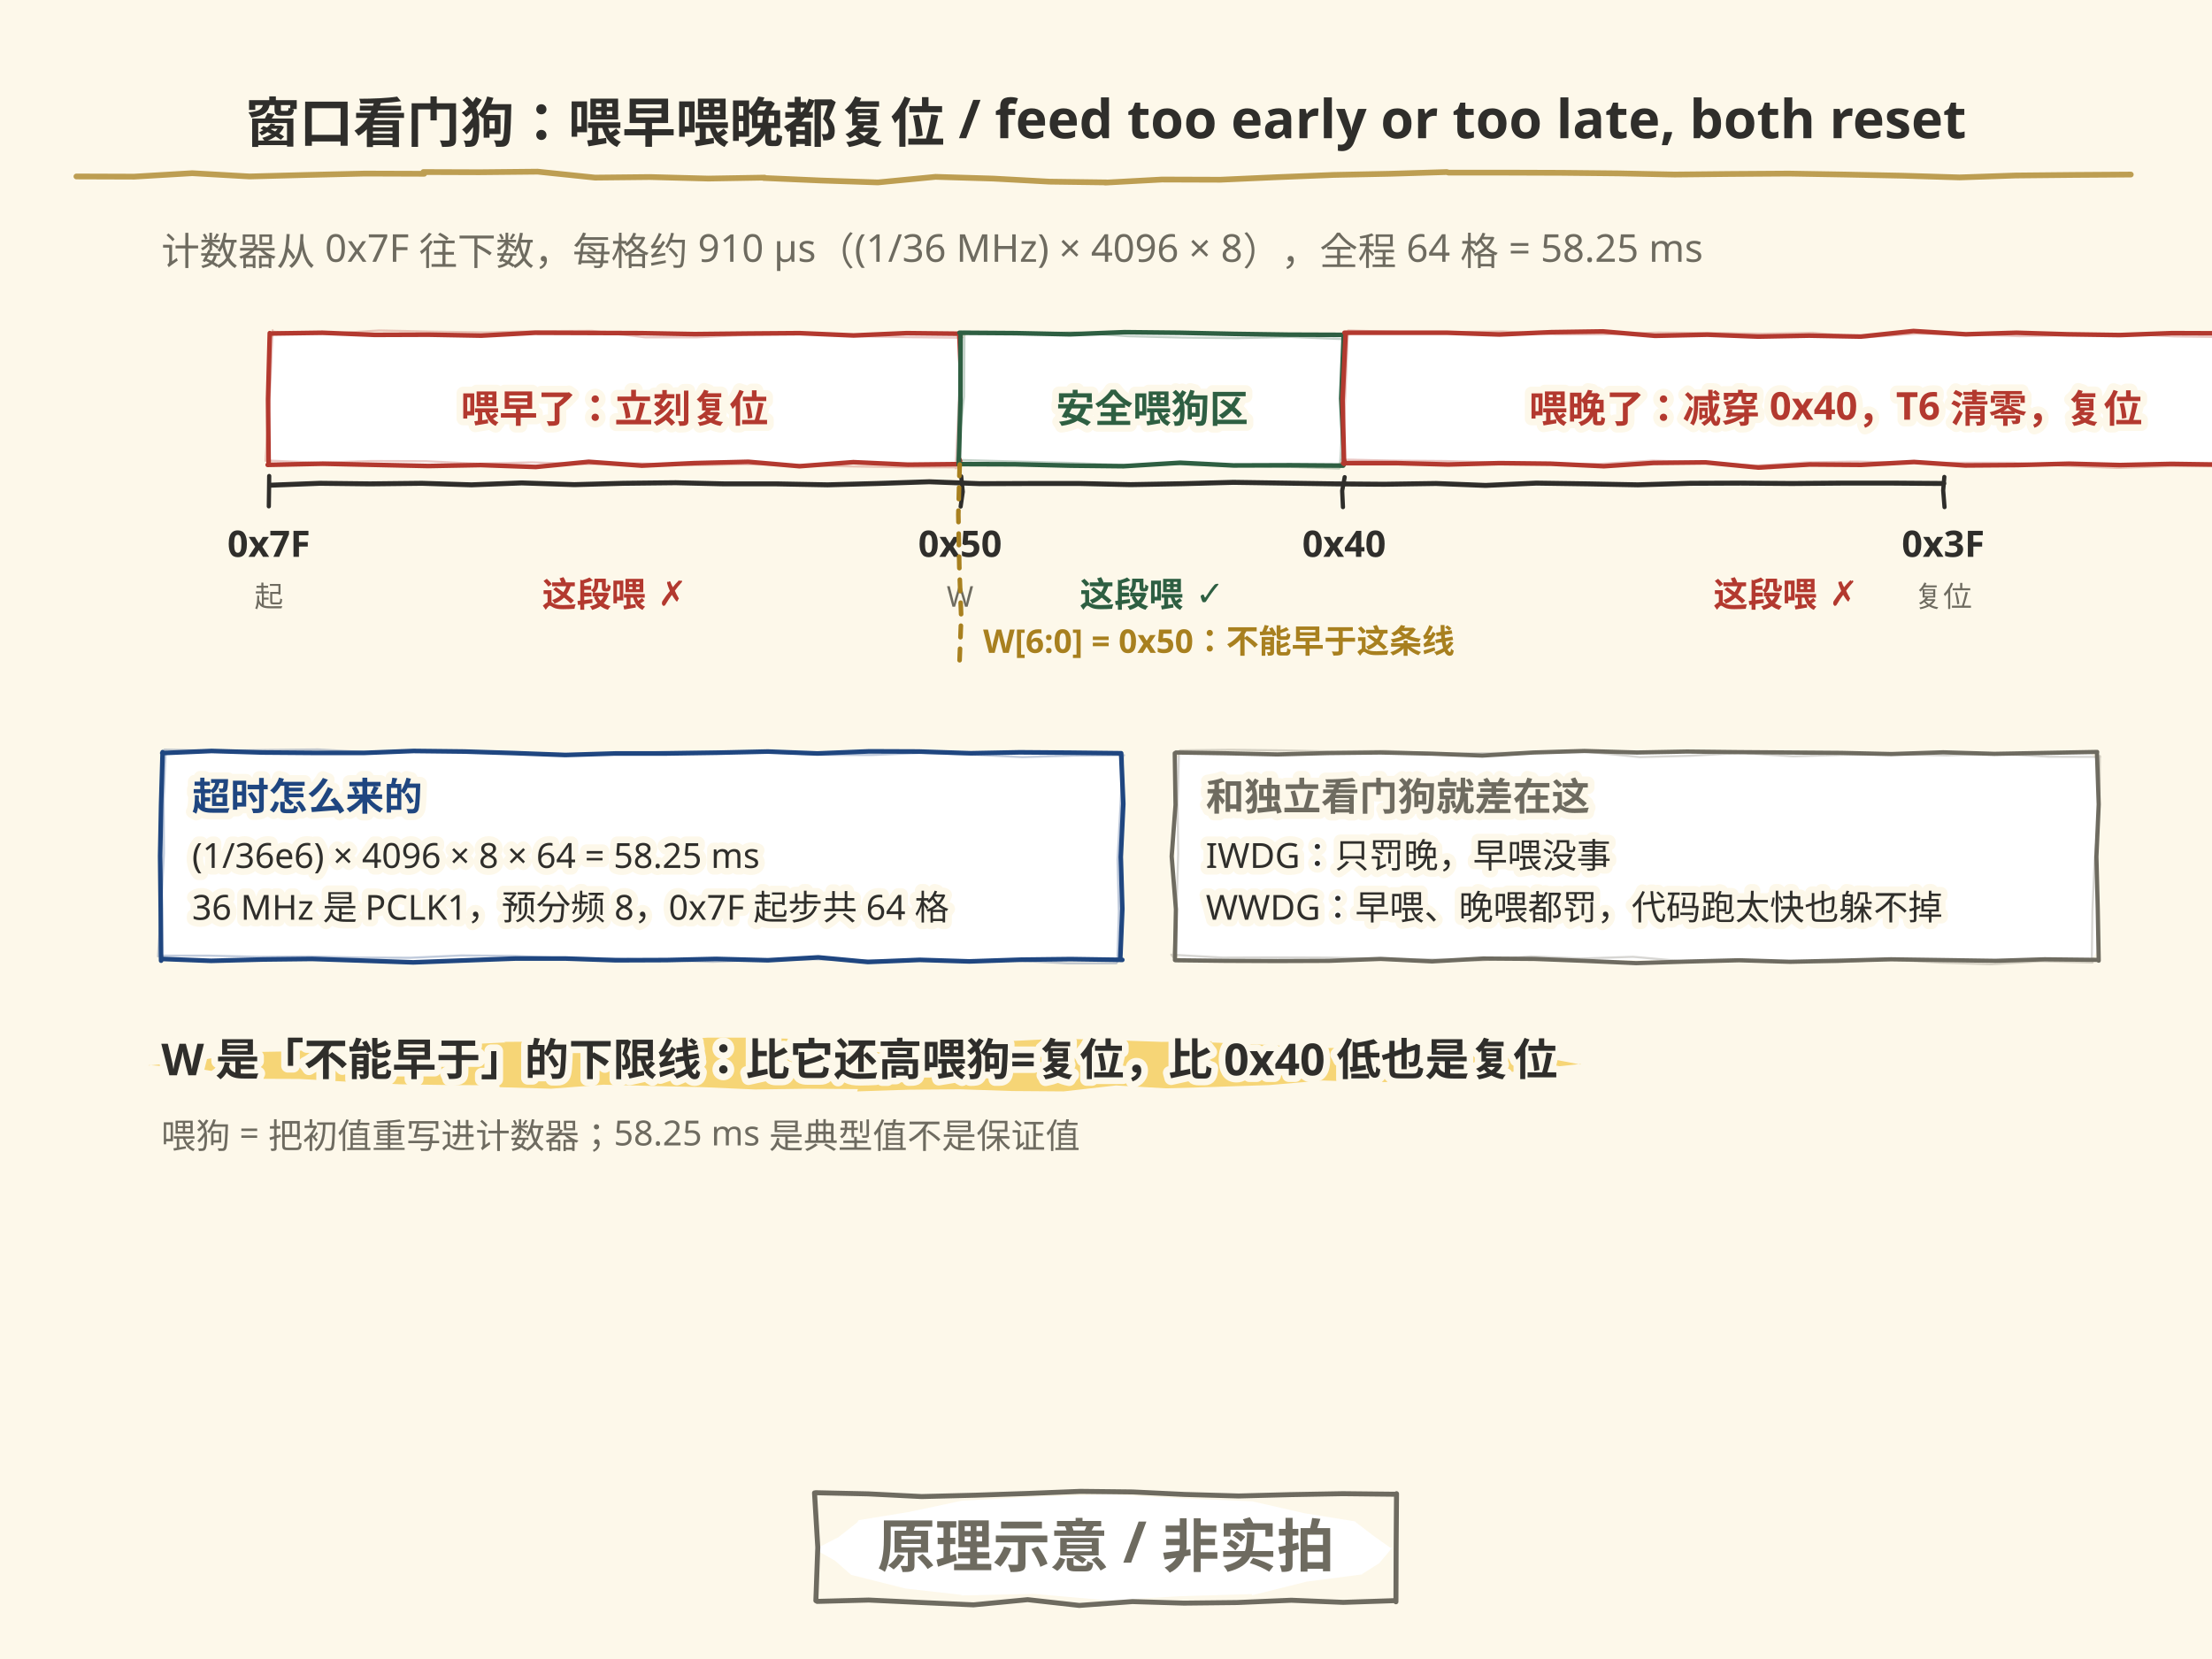
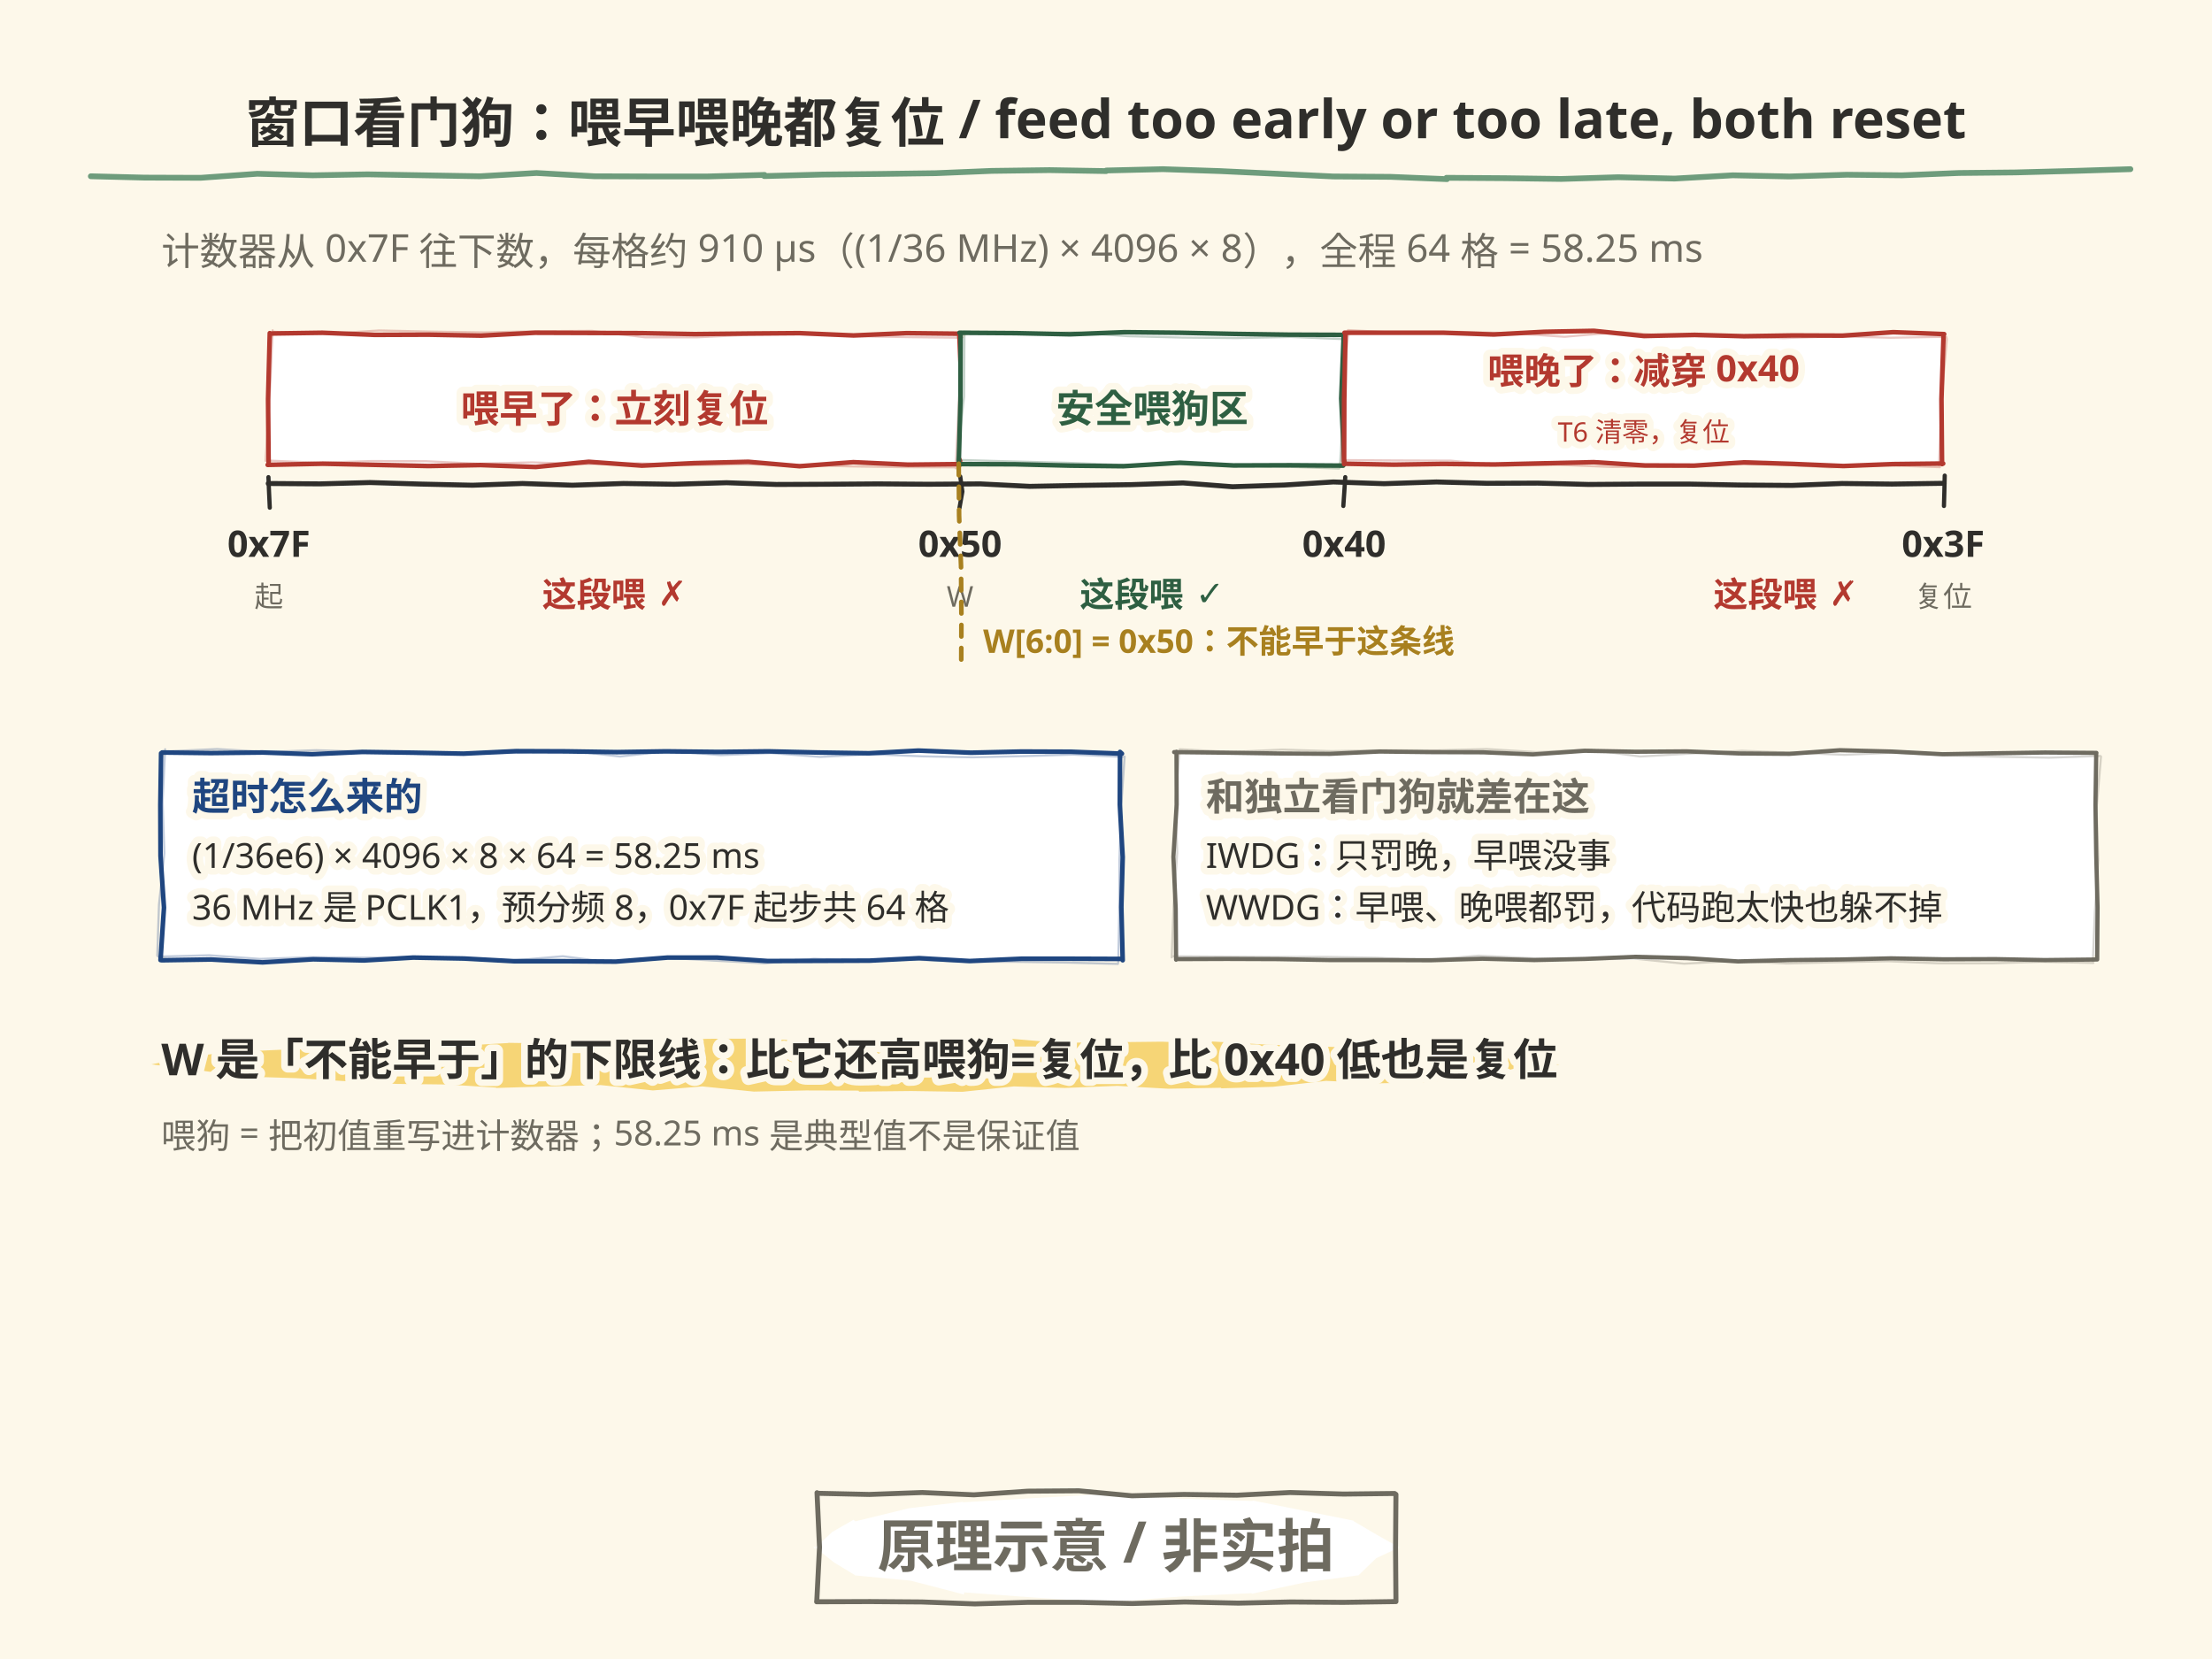
<svg xmlns="http://www.w3.org/2000/svg" width="1152" height="864" viewBox="0 0 1152 864">
  <style>text{dominant-baseline:alphabetic} .t-halo{paint-order:stroke;stroke:#FDF8EA;stroke-width:7px; stroke-linejoin:round}</style>
  <rect width="1152" height="864" fill="#FDF8EA" />
  <text x="84" y="138" font-family="'Segoe Print','Comic Sans MS','Microsoft YaHei','PingFang SC',sans-serif" font-size="20" fill="#6E6B60" class="t-halo">计数器从 0x7F 往下数，每格约 910 µs（(1/36 MHz) × 4096 × 8），全程 64 格 = 58.25 ms</text>
  <rect x="140" y="174" width="360" height="68" rx="6" fill="#FFFFFF" />
  <path d="M140.5 173.7 L167.9 173.3 L195.1 174.4 L223.0 174.3 L250.6 174.8 L278.6 173.3 L306.7 173.4 L333.8 173.5 L361.8 174.0 L389.8 173.7 L416.4 173.5 L444.5 174.7 L472.1 173.5 L499.6 173.8 L499.6 173.9 L501.0 208.1 L499.9 242.1 L500.0 241.7 L472.9 242.0 L444.4 240.7 L416.4 242.8 L389.7 240.5 L361.4 241.2 L334.3 242.5 L306.6 240.5 L279.0 243.2 L250.3 242.2 L223.2 242.7 L195.4 242.1 L168.1 241.5 L139.4 242.1 L139.9 241.5 L139.6 207.9 L140.5 173.5" fill="none" stroke="#B3392F" stroke-width="2.4" stroke-linecap="round" stroke-linejoin="round" opacity="1.0" />
  <path d="M142.7 172.8 L169.7 173.9 L197.5 172.1 L224.5 172.7 L252.3 173.1 L279.8 172.5 L308.3 172.3 L336.1 175.7 L362.8 175.7 L391.3 174.3 L418.7 173.9 L445.9 175.1 L473.9 175.6 L500.9 175.9 L501.7 176.3 L499.3 210.0 L497.7 243.9 L498.4 243.4 L470.0 243.3 L442.7 242.9 L414.8 242.1 L387.3 241.8 L360.3 242.3 L332.5 241.3 L305.0 241.7 L277.0 240.8 L248.9 241.5 L221.8 240.2 L193.5 240.1 L166.4 241.0 L138.5 239.8 L138.3 240.0 L140.5 206.3 L142.0 172.0" fill="none" stroke="#B3392F" stroke-width="1.1" stroke-linecap="round" stroke-linejoin="round" opacity="0.28" />
  <text x="320" y="220" font-family="'Segoe Print','Comic Sans MS','Microsoft YaHei','PingFang SC',sans-serif" font-size="20" font-weight="bold" text-anchor="middle" fill="#B3392F" class="t-halo">喂早了：立刻复位</text>
  <rect x="500" y="174" width="200" height="68" rx="6" fill="#FFFFFF" />
  <path d="M499.7 173.3 L529.0 173.5 L557.3 174.1 L585.7 173.0 L614.5 173.3 L642.9 173.9 L671.1 174.3 L700.0 174.4 L699.8 174.3 L698.5 207.5 L700.1 241.5 L699.5 242.5 L672.0 242.3 L642.4 242.4 L614.6 241.0 L585.1 242.8 L557.5 242.5 L528.6 241.8 L499.8 241.7 L499.3 241.9 L500.2 208.5 L500.3 174.3" fill="none" stroke="#2E5F42" stroke-width="2.4" stroke-linecap="round" stroke-linejoin="round" opacity="1.0" />
  <path d="M501.8 172.7 L530.2 173.8 L559.6 173.1 L587.3 175.1 L615.5 175.8 L644.0 176.1 L672.4 175.5 L701.5 176.7 L701.4 175.7 L699.8 209.2 L697.8 243.3 L697.4 244.0 L670.1 243.1 L640.8 242.5 L612.5 241.8 L584.3 242.1 L555.5 241.0 L527.0 240.3 L498.4 239.5 L498.4 239.7 L502.1 206.5 L502.3 172.7" fill="none" stroke="#2E5F42" stroke-width="1.1" stroke-linecap="round" stroke-linejoin="round" opacity="0.28" />
  <text x="600" y="220" font-family="'Segoe Print','Comic Sans MS','Microsoft YaHei','PingFang SC',sans-serif" font-size="20" font-weight="bold" text-anchor="middle" fill="#2E5F42" class="t-halo">安全喂狗区</text>
-   <rect x="700" y="174" width="512" height="68" rx="6" fill="#FFFFFF" />
-   <path d="M700.2 173.3 L726.7 173.3 L753.9 173.3 L780.8 174.2 L807.9 173.0 L834.8 172.6 L861.9 174.9 L889.2 174.3 L915.7 175.3 L942.2 174.8 L969.1 175.3 L996.5 172.4 L1023.8 174.1 L1050.2 173.3 L1076.8 174.1 L1104.0 174.5 L1131.2 173.5 L1158.0 173.6 L1185.1 174.5 L1211.5 173.5 L1211.7 173.8 L1213.4 207.6 L1212.8 241.8 L1212.0 241.4 L1184.7 241.4 L1158.3 242.0 L1130.8 241.6 L1104.1 242.2 L1077.5 241.5 L1050.6 242.2 L1023.5 242.4 L996.8 240.6 L969.2 242.1 L942.5 241.9 L915.7 243.5 L888.2 240.8 L861.1 241.1 L835.3 242.8 L807.6 241.5 L780.9 241.2 L754.3 241.9 L727.5 241.2 L699.5 241.2 L700.0 241.6 L699.2 208.6 L700.8 173.5" fill="none" stroke="#B3392F" stroke-width="2.4" stroke-linecap="round" stroke-linejoin="round" opacity="1.0" />
-   <path d="M702.1 172.1 L729.4 172.9 L755.6 173.0 L782.6 172.6 L810.2 174.2 L836.9 174.1 L863.9 173.2 L890.0 173.4 L917.8 173.8 L944.1 173.3 L971.6 175.7 L997.8 173.8 L1025.1 174.1 L1052.0 175.1 L1078.4 174.6 L1106.3 173.8 L1132.4 175.2 L1159.9 175.6 L1186.4 175.1 L1213.3 176.1 L1213.6 176.4 L1211.8 209.6 L1209.3 243.7 L1209.8 243.7 L1182.9 243.0 L1156.7 242.8 L1129.2 242.8 L1102.2 243.7 L1075.5 242.6 L1048.9 241.0 L1022.2 241.0 L994.6 241.1 L967.2 240.4 L940.7 240.8 L914.3 242.5 L886.8 240.6 L860.5 239.9 L832.7 241.6 L805.7 241.8 L779.7 240.9 L752.6 240.1 L725.7 239.9 L698.8 239.3 L699.1 240.2 L700.6 206.3 L702.0 172.7" fill="none" stroke="#B3392F" stroke-width="1.1" stroke-linecap="round" stroke-linejoin="round" opacity="0.28" />
-   <text x="956" y="220" font-family="'Segoe Print','Comic Sans MS','Microsoft YaHei','PingFang SC',sans-serif" font-size="20" font-weight="bold" text-anchor="middle" fill="#B3392F" class="t-halo">喂晚了：减穿 0x40，T6 清零，复位</text>
-   <path d="M140.6 252.7 L166.6 251.7 L192.7 252.0 L219.7 251.7 L245.5 252.5 L271.7 251.5 L299.1 252.4 L324.7 251.7 L351.9 251.4 L377.2 252.0 L404.6 252.0 L431.0 252.5 L456.9 251.8 L484.0 250.9 L510.2 251.9 L536.9 251.8 L562.2 251.8 L588.8 252.4 L616.2 251.9 L642.3 251.2 L669.0 251.6 L695.3 252.0 L720.8 252.2 L747.9 251.8 L773.7 252.8 L800.1 251.6 L827.0 252.0 L853.0 252.5 L880.3 251.7 L906.6 251.6 L933.2 251.8 L958.8 251.6 L986.1 251.6 L1012.3 251.8" fill="none" stroke="#2F2E2B" stroke-width="2.6" stroke-linecap="round" stroke-linejoin="round" opacity="1.0" />
-   <path d="M140.2 247.9 L140.1 256.3 L140.0 263.7" fill="none" stroke="#2F2E2B" stroke-width="2.2" stroke-linecap="round" stroke-linejoin="round" opacity="1.0" />
+   <rect x="700" y="174" width="312" height="68" rx="6" fill="#FFFFFF" />
+   <path d="M700.2 173.3 L725.7 173.3 L752.0 173.3 L777.9 174.2 L804.2 172.8 L830.1 172.3 L856.2 175.0 L882.6 174.4 L908.2 175.1 L933.7 174.7 L959.6 174.8 L986.0 173.0 L1012.5 174.0 L1012.2 174.2 L1011.1 207.8 L1011.4 241.7 L1012.0 241.4 L985.9 241.7 L960.0 242.7 L933.5 241.6 L908.1 240.8 L882.4 242.5 L856.6 242.4 L830.0 240.7 L803.7 241.3 L778.2 241.9 L751.6 241.6 L725.9 242.0 L700.2 241.5 L700.0 241.7 L700.1 208.4 L700.7 173.6" fill="none" stroke="#B3392F" stroke-width="2.4" stroke-linecap="round" stroke-linejoin="round" opacity="1.0" />
+   <path d="M702.0 171.9 L730.5 173.4 L758.9 172.8 L786.7 173.5 L814.8 175.4 L844.2 172.9 L871.8 175.2 L900.3 175.3 L929.0 176.1 L957.4 175.2 L984.6 175.9 L1013.6 175.4 L1013.9 176.6 L1011.1 209.2 L1009.8 242.9 L1010.3 243.3 L981.3 242.3 L953.0 243.4 L925.4 241.9 L896.9 241.8 L868.7 243.1 L839.6 243.2 L812.2 242.1 L783.3 242.5 L755.6 239.9 L726.6 239.8 L698.6 239.6 L698.7 240.1 L698.9 206.4 L702.3 172.0" fill="none" stroke="#B3392F" stroke-width="1.1" stroke-linecap="round" stroke-linejoin="round" opacity="0.28" />
+   <text x="856" y="200" font-family="'Segoe Print','Comic Sans MS','Microsoft YaHei','PingFang SC',sans-serif" font-size="19" font-weight="bold" text-anchor="middle" fill="#B3392F" class="t-halo">喂晚了：减穿 0x40</text>
+   <text x="856" y="230" font-family="'Segoe Print','Comic Sans MS','Microsoft YaHei','PingFang SC',sans-serif" font-size="14" text-anchor="middle" fill="#B3392F" class="t-halo">T6 清零，复位</text>
+   <path d="M139.7 251.8 L166.7 252.0 L192.7 251.3 L219.1 252.1 L246.1 252.7 L272.1 251.8 L298.1 252.7 L324.7 251.8 L351.2 252.2 L378.4 251.4 L404.2 252.3 L430.5 252.2 L457.1 252.0 L483.9 252.2 L510.5 252.0 L536.3 253.3 L562.2 252.8 L589.1 252.4 L616.1 251.5 L641.9 253.5 L668.9 252.6 L694.4 251.0 L720.8 251.9 L748.1 251.0 L774.4 251.7 L800.8 251.6 L827.3 252.3 L854.0 252.1 L879.8 252.1 L905.7 252.6 L933.3 252.8 L959.3 251.8 L985.4 252.1 L1012.5 251.7" fill="none" stroke="#2F2E2B" stroke-width="2.6" stroke-linecap="round" stroke-linejoin="round" opacity="1.0" />
+   <path d="M139.8 248.5 L140.1 255.9 L140.5 264.4" fill="none" stroke="#2F2E2B" stroke-width="2.2" stroke-linecap="round" stroke-linejoin="round" opacity="1.0" />
  <text x="140" y="290" font-family="'Segoe Print','Comic Sans MS','Microsoft YaHei','PingFang SC',sans-serif" font-size="19" font-weight="bold" text-anchor="middle" fill="#2F2E2B" class="t-halo">0x7F</text>
  <text x="140" y="316" font-family="'Segoe Print','Comic Sans MS','Microsoft YaHei','PingFang SC',sans-serif" font-size="15" text-anchor="middle" fill="#6E6B60" class="t-halo">起</text>
-   <path d="M500.6 248.1 L501.4 256.1 L500.3 263.8" fill="none" stroke="#2F2E2B" stroke-width="2.2" stroke-linecap="round" stroke-linejoin="round" opacity="1.0" />
+   <path d="M500.1 248.2 L501.2 256.0 L499.7 264.5" fill="none" stroke="#2F2E2B" stroke-width="2.2" stroke-linecap="round" stroke-linejoin="round" opacity="1.0" />
  <text x="500" y="290" font-family="'Segoe Print','Comic Sans MS','Microsoft YaHei','PingFang SC',sans-serif" font-size="19" font-weight="bold" text-anchor="middle" fill="#2F2E2B" class="t-halo">0x50</text>
  <text x="500" y="316" font-family="'Segoe Print','Comic Sans MS','Microsoft YaHei','PingFang SC',sans-serif" font-size="15" text-anchor="middle" fill="#6E6B60" class="t-halo">W</text>
-   <path d="M700.3 248.5 L699.0 255.6 L699.4 264.1" fill="none" stroke="#2F2E2B" stroke-width="2.2" stroke-linecap="round" stroke-linejoin="round" opacity="1.0" />
+   <path d="M700.6 248.5 L700.1 256.3 L699.6 263.5" fill="none" stroke="#2F2E2B" stroke-width="2.2" stroke-linecap="round" stroke-linejoin="round" opacity="1.0" />
  <text x="700" y="290" font-family="'Segoe Print','Comic Sans MS','Microsoft YaHei','PingFang SC',sans-serif" font-size="19" font-weight="bold" text-anchor="middle" fill="#2F2E2B" class="t-halo">0x40</text>
-   <path d="M1012.6 248.4 L1012.0 255.4 L1012.7 264.1" fill="none" stroke="#2F2E2B" stroke-width="2.2" stroke-linecap="round" stroke-linejoin="round" opacity="1.0" />
+   <path d="M1012.8 247.7 L1012.6 256.4 L1012.4 263.5" fill="none" stroke="#2F2E2B" stroke-width="2.2" stroke-linecap="round" stroke-linejoin="round" opacity="1.0" />
  <text x="1012" y="290" font-family="'Segoe Print','Comic Sans MS','Microsoft YaHei','PingFang SC',sans-serif" font-size="19" font-weight="bold" text-anchor="middle" fill="#2F2E2B" class="t-halo">0x3F</text>
  <text x="1012" y="316" font-family="'Segoe Print','Comic Sans MS','Microsoft YaHei','PingFang SC',sans-serif" font-size="15" text-anchor="middle" fill="#6E6B60" class="t-halo">复位</text>
-   <path d="M499.8 241.9 L499.1 268.0 L499.6 295.0 L500.6 321.4 L499.6 347.7" fill="none" stroke="#A8801F" stroke-width="2.4" stroke-linecap="round" stroke-linejoin="round" opacity="1.0" stroke-dasharray="6 6" />
+   <path d="M499.3 241.5 L499.5 268.7 L500.5 294.9 L500.7 321.4 L500.6 347.7" fill="none" stroke="#A8801F" stroke-width="2.4" stroke-linecap="round" stroke-linejoin="round" opacity="1.0" stroke-dasharray="6 6" />
  <text x="512" y="340" font-family="'Segoe Print','Comic Sans MS','Microsoft YaHei','PingFang SC',sans-serif" font-size="17" font-weight="bold" fill="#A8801F" class="t-halo">W[6:0] = 0x50：不能早于这条线</text>
  <text x="320" y="316" font-family="'Segoe Print','Comic Sans MS','Microsoft YaHei','PingFang SC',sans-serif" font-size="18" font-weight="bold" text-anchor="middle" fill="#B3392F" class="t-halo">这段喂 ✗</text>
  <text x="600" y="316" font-family="'Segoe Print','Comic Sans MS','Microsoft YaHei','PingFang SC',sans-serif" font-size="18" font-weight="bold" text-anchor="middle" fill="#2E5F42" class="t-halo">这段喂 ✓</text>
  <text x="930" y="316" font-family="'Segoe Print','Comic Sans MS','Microsoft YaHei','PingFang SC',sans-serif" font-size="18" font-weight="bold" text-anchor="middle" fill="#B3392F" class="t-halo">这段喂 ✗</text>
  <rect x="84" y="392" width="500" height="108" rx="6" fill="#FFFFFF" />
-   <path d="M84.5 392.2 L110.2 391.1 L136.8 391.9 L162.7 392.1 L189.8 392.1 L215.4 391.1 L241.9 391.4 L267.6 392.2 L294.4 393.2 L320.4 392.4 L347.4 392.4 L373.6 392.0 L399.9 391.4 L425.7 392.4 L452.7 391.3 L478.6 391.4 L505.6 392.3 L531.1 391.8 L557.5 392.0 L583.9 392.3 L583.9 392.5 L585.0 418.6 L583.7 446.3 L584.5 473.3 L583.4 499.9 L584.5 499.9 L557.6 499.5 L531.6 499.8 L504.8 500.7 L479.0 499.9 L452.0 501.0 L426.2 498.6 L399.9 500.1 L372.9 499.4 L347.2 500.0 L320.7 500.1 L294.5 499.2 L268.5 499.2 L241.5 500.2 L215.2 501.2 L189.4 500.3 L162.4 499.4 L136.9 499.7 L109.9 500.4 L84.4 499.4 L83.9 500.3 L83.7 473.0 L83.4 445.8 L83.9 419.0 L84.7 391.7" fill="none" stroke="#1F4680" stroke-width="2.4" stroke-linecap="round" stroke-linejoin="round" opacity="1.0" />
-   <path d="M85.7 390.4 L112.1 391.0 L138.9 390.6 L165.5 390.3 L190.8 391.7 L217.7 391.2 L244.1 391.9 L270.6 392.1 L296.3 392.7 L322.6 392.4 L349.0 391.5 L375.3 391.3 L401.7 391.9 L427.8 393.1 L453.9 393.2 L480.0 392.1 L506.3 393.0 L532.5 394.3 L559.1 393.5 L585.4 393.3 L584.9 393.8 L583.5 420.4 L582.0 447.5 L582.7 474.6 L581.9 500.8 L581.4 501.7 L556.2 501.7 L529.0 500.3 L503.1 500.7 L477.1 500.3 L450.2 500.2 L424.6 499.6 L397.9 499.8 L371.3 500.9 L345.4 500.0 L319.0 499.2 L293.1 498.9 L266.3 497.8 L240.1 497.6 L213.9 498.8 L187.2 498.7 L161.0 498.1 L135.2 498.3 L109.0 497.7 L82.8 497.7 L82.3 498.1 L84.0 470.6 L85.4 444.3 L85.2 416.9 L86.3 390.8" fill="none" stroke="#1F4680" stroke-width="1.1" stroke-linecap="round" stroke-linejoin="round" opacity="0.28" />
+   <path d="M84.4 391.9 L109.8 392.2 L136.8 391.9 L162.5 392.8 L188.8 391.6 L215.6 392.0 L241.4 392.5 L268.6 391.2 L294.8 391.3 L321.3 391.7 L346.8 391.3 L374.0 391.6 L400.1 391.3 L426.3 391.9 L452.5 392.3 L478.3 390.9 L505.7 392.0 L531.9 391.4 L557.8 391.5 L584.3 392.5 L583.3 391.6 L583.2 419.1 L584.7 446.4 L584.0 472.4 L584.7 500.1 L584.3 499.4 L557.1 499.3 L531.9 499.3 L505.0 500.5 L478.7 499.0 L452.9 500.3 L426.0 500.4 L399.9 500.5 L373.3 498.7 L347.7 498.7 L320.7 500.8 L294.5 500.6 L267.6 500.6 L241.7 499.2 L215.2 498.7 L189.5 500.2 L163.1 499.6 L136.7 501.2 L109.9 499.7 L84.3 500.1 L83.6 500.0 L85.4 472.7 L83.6 445.8 L83.5 419.2 L83.9 392.3" fill="none" stroke="#1F4680" stroke-width="2.4" stroke-linecap="round" stroke-linejoin="round" opacity="1.0" />
+   <path d="M86.3 391.3 L113.1 390.1 L139.2 391.6 L164.6 390.7 L190.8 391.5 L218.0 392.6 L243.8 392.5 L270.4 392.0 L296.1 390.9 L322.9 394.0 L348.6 391.1 L375.3 393.3 L401.6 392.2 L427.2 394.2 L454.1 392.8 L480.2 393.9 L506.6 394.4 L533.1 393.8 L558.8 393.0 L585.0 394.2 L585.7 394.0 L583.9 420.3 L583.0 447.7 L582.9 474.7 L582.4 500.8 L582.2 502.0 L555.6 501.3 L529.0 500.9 L503.2 500.9 L477.3 499.8 L450.0 500.3 L423.9 499.3 L398.2 501.7 L372.2 500.3 L344.9 498.7 L319.2 501.3 L293.1 498.0 L267.1 500.2 L240.2 499.2 L213.9 498.8 L187.8 498.7 L161.5 498.5 L135.4 499.4 L109.0 497.5 L82.4 498.2 L81.9 497.7 L82.8 471.1 L85.6 444.3 L84.7 417.4 L86.0 390.2" fill="none" stroke="#1F4680" stroke-width="1.1" stroke-linecap="round" stroke-linejoin="round" opacity="0.28" />
  <text x="100" y="422" font-family="'Segoe Print','Comic Sans MS','Microsoft YaHei','PingFang SC',sans-serif" font-size="20" font-weight="bold" fill="#1F4680" class="t-halo">超时怎么来的</text>
  <text x="100" y="452" font-family="'Segoe Print','Comic Sans MS','Microsoft YaHei','PingFang SC',sans-serif" font-size="18" fill="#2F2E2B" class="t-halo">(1/36e6) × 4096 × 8 × 64 = 58.25 ms</text>
  <text x="100" y="479" font-family="'Segoe Print','Comic Sans MS','Microsoft YaHei','PingFang SC',sans-serif" font-size="18" fill="#2F2E2B" class="t-halo">36 MHz 是 PCLK1，预分频 8，0x7F 起步共 64 格</text>
  <rect x="612" y="392" width="480" height="108" rx="6" fill="#FFFFFF" />
-   <path d="M612.4 391.9 L638.4 392.3 L665.3 392.9 L691.5 392.2 L719.0 391.9 L745.8 392.5 L772.0 393.5 L798.5 391.9 L825.1 391.1 L852.5 391.9 L878.6 391.4 L905.5 391.7 L932.5 391.9 L959.0 392.1 L985.0 392.7 L1012.0 391.8 L1038.6 392.6 L1065.6 392.1 L1092.2 391.6 L1092.1 392.4 L1093.0 418.9 L1091.8 446.2 L1092.5 473.3 L1093.0 500.3 L1092.2 499.9 L1064.9 499.6 L1039.2 500.4 L1012.4 500.0 L984.8 499.6 L958.8 500.3 L932.3 500.9 L905.7 500.1 L878.1 500.8 L852.1 501.6 L825.0 500.4 L799.1 499.4 L772.4 499.2 L745.8 500.7 L719.0 499.4 L692.2 500.4 L665.4 500.5 L638.3 500.4 L612.2 500.1 L611.9 500.0 L612.4 473.5 L610.2 446.0 L612.2 419.2 L611.8 392.3" fill="none" stroke="#6E6B60" stroke-width="2.2" stroke-linecap="round" stroke-linejoin="round" opacity="1.0" />
-   <path d="M614.6 390.8 L641.1 390.5 L667.7 390.8 L694.5 391.4 L721.2 391.0 L747.7 392.4 L773.5 392.3 L800.1 391.7 L827.4 391.6 L854.0 394.3 L880.2 393.6 L907.2 392.1 L933.7 393.9 L960.1 393.1 L987.1 392.8 L1013.9 393.4 L1040.0 392.5 L1066.9 394.1 L1093.8 394.2 L1093.6 393.7 L1093.4 420.3 L1090.9 448.0 L1089.7 474.7 L1089.4 500.8 L1089.8 501.3 L1063.0 500.6 L1036.7 502.2 L1010.0 501.3 L983.8 499.7 L956.7 501.2 L930.4 501.0 L903.6 500.1 L876.4 500.6 L850.5 498.3 L823.5 499.2 L797.2 498.1 L770.8 500.2 L744.3 499.6 L717.5 499.3 L690.6 498.7 L663.6 498.6 L636.7 498.7 L610.0 497.2 L611.1 498.5 L612.8 470.8 L613.6 444.5 L613.3 417.9 L614.0 391.2" fill="none" stroke="#6E6B60" stroke-width="1.1" stroke-linecap="round" stroke-linejoin="round" opacity="0.28" />
+   <path d="M611.5 391.7 L638.3 392.0 L665.1 392.4 L692.6 392.6 L718.5 391.4 L744.8 391.7 L772.5 391.8 L798.3 392.9 L825.3 391.0 L852.2 391.5 L878.3 391.3 L905.6 392.4 L931.9 392.6 L958.2 390.7 L985.3 391.4 L1011.8 392.8 L1038.9 392.3 L1065.0 391.9 L1091.8 392.1 L1091.7 392.3 L1091.3 419.2 L1091.7 445.4 L1092.4 472.6 L1092.2 499.4 L1092.2 499.7 L1064.9 500.0 L1039.2 499.5 L1012.3 499.6 L984.8 499.1 L958.5 499.7 L932.4 500.0 L905.1 500.7 L878.6 499.0 L851.5 498.3 L825.6 499.4 L799.1 500.0 L772.0 499.3 L745.2 500.1 L718.4 500.0 L692.5 500.0 L665.3 499.5 L638.9 499.4 L612.5 499.5 L612.5 499.8 L612.3 473.1 L611.1 446.2 L612.8 419.0 L612.7 391.5" fill="none" stroke="#6E6B60" stroke-width="2.2" stroke-linecap="round" stroke-linejoin="round" opacity="1.0" />
+   <path d="M614.4 390.2 L641.3 391.6 L667.8 390.4 L693.6 391.2 L720.3 390.7 L747.9 390.8 L774.2 390.1 L800.2 391.7 L827.7 390.4 L854.2 394.0 L879.8 392.5 L907.2 391.0 L934.0 392.0 L960.7 393.1 L986.3 392.0 L1013.7 393.4 L1039.8 394.1 L1067.2 394.6 L1093.8 393.7 L1094.2 394.0 L1091.9 421.1 L1092.8 447.6 L1091.0 474.9 L1089.9 501.5 L1090.2 501.5 L1063.0 500.9 L1037.3 501.7 L1009.7 501.7 L983.4 500.6 L956.7 501.1 L930.6 501.8 L903.9 500.4 L877.1 501.9 L850.8 499.2 L824.2 499.8 L797.4 499.0 L770.0 497.7 L743.3 500.0 L717.4 498.8 L690.7 498.3 L663.7 498.4 L637.4 498.2 L610.7 498.0 L610.2 498.6 L611.2 471.2 L613.1 444.1 L612.2 416.9 L614.2 391.1" fill="none" stroke="#6E6B60" stroke-width="1.1" stroke-linecap="round" stroke-linejoin="round" opacity="0.28" />
  <text x="628" y="422" font-family="'Segoe Print','Comic Sans MS','Microsoft YaHei','PingFang SC',sans-serif" font-size="20" font-weight="bold" fill="#6E6B60" class="t-halo">和独立看门狗就差在这</text>
  <text x="628" y="452" font-family="'Segoe Print','Comic Sans MS','Microsoft YaHei','PingFang SC',sans-serif" font-size="18" fill="#2F2E2B" class="t-halo">IWDG：只罚晚，早喂没事</text>
  <text x="628" y="479" font-family="'Segoe Print','Comic Sans MS','Microsoft YaHei','PingFang SC',sans-serif" font-size="18" fill="#2F2E2B" class="t-halo">WWDG：早喂、晚喂都罚，代码跑太快也躲不掉</text>
-   <path d="M823.4 554.1 L796.2 557.0 L768.4 560.8 L769.1 561.0 L742.1 563.3 L715.0 563.6 L688.8 562.7 L661.1 565.1 L634.1 566.0 L635.1 566.0 L607.3 566.8 L581.2 565.3 L553.9 568.4 L527.1 568.2 L500.0 567.3 L473.4 567.5 L446.4 568.4 L446.8 567.2 L420.6 567.0 L393.3 567.4 L366.4 566.2 L340.9 565.6 L314.2 564.9 L287.0 567.0 L260.2 566.2 L260.0 565.2 L234.6 565.1 L208.4 564.7 L181.8 563.4 L155.8 561.9 L129.5 561.8 L128.6 560.9 L102.8 556.5 L77.6 554.7 L77.3 554.9 L102.4 552.6 L126.3 548.0 L126.8 548.0 L153.7 547.5 L181.2 544.4 L207.8 543.5 L235.9 544.2 L263.2 542.9 L262.6 542.6 L289.8 542.4 L315.0 542.6 L341.8 542.2 L368.6 540.4 L394.1 540.4 L421.0 541.3 L446.7 541.1 L447.0 541.5 L472.8 541.5 L499.0 542.9 L526.2 542.2 L551.6 540.9 L578.6 541.7 L604.8 542.6 L631.3 542.3 L630.7 542.9 L658.6 544.1 L687.5 545.9 L715.0 545.3 L743.1 547.0 L771.6 547.9 L771.7 548.2 L797.1 549.4 L823.0 554.4" fill="#F6D576" />
+   <path d="M811.3 554.3 L791.5 555.7 L771.9 561.1 L771.7 560.7 L744.9 563.6 L717.5 564.2 L690.6 562.9 L663.0 566.0 L636.0 566.8 L635.9 566.5 L608.3 567.0 L582.0 565.5 L554.6 566.6 L528.0 565.8 L501.3 568.6 L474.5 568.2 L447.4 568.5 L447.1 568.0 L419.8 567.9 L392.6 568.5 L365.7 565.8 L340.0 567.9 L312.8 565.1 L285.3 565.8 L258.5 566.6 L258.2 566.4 L232.8 564.8 L206.8 564.5 L180.5 563.1 L154.3 561.5 L128.8 560.7 L128.8 560.9 L103.0 557.3 L78.7 554.3 L78.5 554.4 L98.9 550.2 L120.5 547.9 L119.6 547.9 L148.5 546.6 L178.5 546.2 L206.5 544.0 L236.3 544.8 L264.7 543.2 L264.7 543.1 L290.4 543.5 L316.7 542.9 L342.4 541.9 L368.8 541.0 L395.3 540.9 L420.6 542.1 L446.4 540.6 L447.5 541.3 L473.8 541.6 L499.5 541.4 L525.6 540.9 L551.6 543.1 L578.8 542.8 L605.1 542.5 L630.9 543.5 L631.2 542.4 L659.2 544.0 L686.4 545.0 L714.6 545.9 L743.7 546.9 L771.5 548.2 L771.6 548.2 L791.1 552.0 L812.1 554.6" fill="#F6D576" />
  <text x="84" y="560" font-family="'Segoe Print','Comic Sans MS','Microsoft YaHei','PingFang SC',sans-serif" font-size="23" font-weight="bold" fill="#2F2E2B" class="t-halo">W 是「不能早于」的下限线：比它还高喂狗=复位，比 0x40 低也是复位</text>
  <text x="84" y="598" font-family="'Segoe Print','Comic Sans MS','Microsoft YaHei','PingFang SC',sans-serif" font-size="18" fill="#6E6B60" class="t-halo">喂狗 = 把初值重写进计数器；58.25 ms 是典型值不是保证值</text>
  <text x="576.0" y="74" font-family="'Segoe Print','Comic Sans MS','Microsoft YaHei','PingFang SC',sans-serif" font-size="28" font-weight="bold" text-anchor="middle" fill="#2F2E2B">窗口看门狗：喂早喂晚都复位 / feed too early or too late, both reset</text>
-   <path d="M39.8 91.9 L69.8 92.0 L100.1 90.2 L130.0 91.9 L160.2 91.1 L190.0 90.4 L220.9 90.5 L220.5 89.6 L249.7 89.7 L280.0 89.4 L309.9 92.5 L338.5 92.2 L368.9 93.0 L398.2 92.5 L397.7 92.7 L427.4 94.0 L457.2 95.0 L487.2 92.1 L517.2 93.0 L546.5 94.6 L576.4 95.0 L575.6 95.1 L605.1 93.5 L635.5 93.6 L664.5 92.3 L694.5 91.1 L724.0 90.5 L753.5 89.6 L754.4 89.9 L783.2 89.9 L813.4 90.0 L843.2 90.3 L872.1 90.9 L901.5 90.6 L931.8 90.4 L931.4 90.4 L960.9 90.9 L990.8 91.5 L1020.5 92.4 L1049.7 91.4 L1080.0 91.1 L1109.7 90.9" fill="none" stroke="#A8801F" stroke-width="3.0" stroke-linecap="round" stroke-linejoin="round" opacity="0.75" />
-   <path d="M725.1 806.0 L718.3 814.1 L709.3 819.8 L709.7 819.9 L680.5 823.7 L652.1 830.8 L652.0 830.2 L614.4 831.3 L575.9 833.6 L576.2 833.4 L538.4 830.1 L500.6 830.9 L500.8 830.6 L471.6 827.3 L443.8 820.3 L443.3 820.2 L434.9 812.8 L424.1 806.7 L425.3 806.4 L436.6 800.6 L446.4 792.9 L447.2 791.7 L473.5 787.4 L500.8 781.6 L500.6 781.6 L537.6 779.5 L576.5 778.4 L576.1 778.2 L614.3 780.3 L652.2 781.9 L652.6 782.0 L679.4 788.1 L706.1 792.4 L705.7 792.5 L715.0 799.6 L724.1 806.1" fill="#FFFFFF" />
-   <path d="M424.8 777.4 L452.1 778.0 L480.0 779.4 L507.9 778.7 L534.9 777.8 L562.6 776.7 L589.9 777.0 L616.9 778.3 L645.1 779.1 L671.9 778.4 L699.3 777.9 L726.9 778.2 L727.3 777.9 L727.1 805.6 L727.0 834.2 L726.6 833.6 L699.6 834.5 L672.5 833.4 L644.2 834.6 L616.6 834.9 L589.8 834.1 L562.1 836.1 L535.2 833.1 L507.0 835.8 L480.1 834.6 L452.4 833.3 L425.6 834.0 L424.9 833.6 L425.9 805.9 L424.2 777.5" fill="none" stroke="#6E6B60" stroke-width="2.6" stroke-linecap="round" stroke-linejoin="round" opacity="1.0" />
+   <path d="M47.3 91.8 L75.3 92.5 L104.5 92.6 L134.0 90.5 L162.8 91.3 L191.4 90.8 L220.4 91.3 L220.3 91.3 L249.9 91.8 L279.4 90.1 L309.6 91.8 L339.2 91.9 L368.5 91.9 L398.2 91.1 L398.0 91.7 L428.3 90.9 L457.6 90.6 L487.4 90.2 L516.5 89.0 L546.6 88.6 L576.1 89.1 L576.1 88.8 L605.6 88.1 L635.4 89.1 L665.0 90.5 L694.3 91.9 L724.2 92.1 L753.6 93.3 L753.3 92.6 L783.7 92.8 L813.0 93.2 L842.7 92.3 L872.1 93.0 L902.4 91.3 L931.7 91.9 L932.2 91.9 L961.8 91.0 L990.5 91.3 L1020.2 90.1 L1049.8 89.8 L1080.3 89.0 L1109.5 88.1" fill="none" stroke="#3F7D57" stroke-width="3.0" stroke-linecap="round" stroke-linejoin="round" opacity="0.75" />
+   <path d="M729.4 805.6 L716.7 811.5 L707.3 820.6 L707.5 820.4 L679.6 824.1 L652.1 830.0 L651.8 829.7 L614.6 831.5 L576.1 834.4 L576.0 834.5 L538.8 832.0 L502.1 829.3 L502.0 830.4 L474.3 823.2 L445.6 820.5 L445.7 820.6 L434.2 813.6 L423.7 805.2 L424.1 806.5 L433.5 797.8 L444.5 791.5 L445.5 792.3 L473.3 785.5 L501.7 782.1 L501.4 782.4 L538.4 780.2 L575.6 778.1 L575.7 778.1 L614.4 780.5 L652.1 781.7 L652.6 781.5 L678.2 786.6 L704.7 791.9 L705.4 792.5 L717.2 799.4 L728.5 805.8" fill="#FFFFFF" />
+   <path d="M425.7 777.7 L452.7 778.3 L480.3 777.3 L507.2 778.5 L535.2 776.6 L561.8 776.4 L589.5 779.0 L616.6 778.3 L644.2 778.7 L671.9 777.3 L699.7 778.1 L726.3 777.8 L727.0 778.3 L726.8 806.2 L727.0 833.4 L727.0 834.1 L699.5 834.5 L672.3 834.3 L644.9 834.9 L617.0 834.3 L589.7 835.1 L561.9 834.5 L535.1 834.5 L507.7 835.3 L480.1 834.3 L453.1 834.1 L425.3 834.2 L425.4 833.4 L426.8 805.8 L425.5 777.4" fill="none" stroke="#6E6B60" stroke-width="2.6" stroke-linecap="round" stroke-linejoin="round" opacity="1.0" />
  <text x="576.0" y="816" font-family="'Segoe Print','Comic Sans MS','Microsoft YaHei','PingFang SC',sans-serif" font-size="30" font-weight="bold" text-anchor="middle" fill="#6E6B60">原理示意 / 非实拍</text>
</svg>
